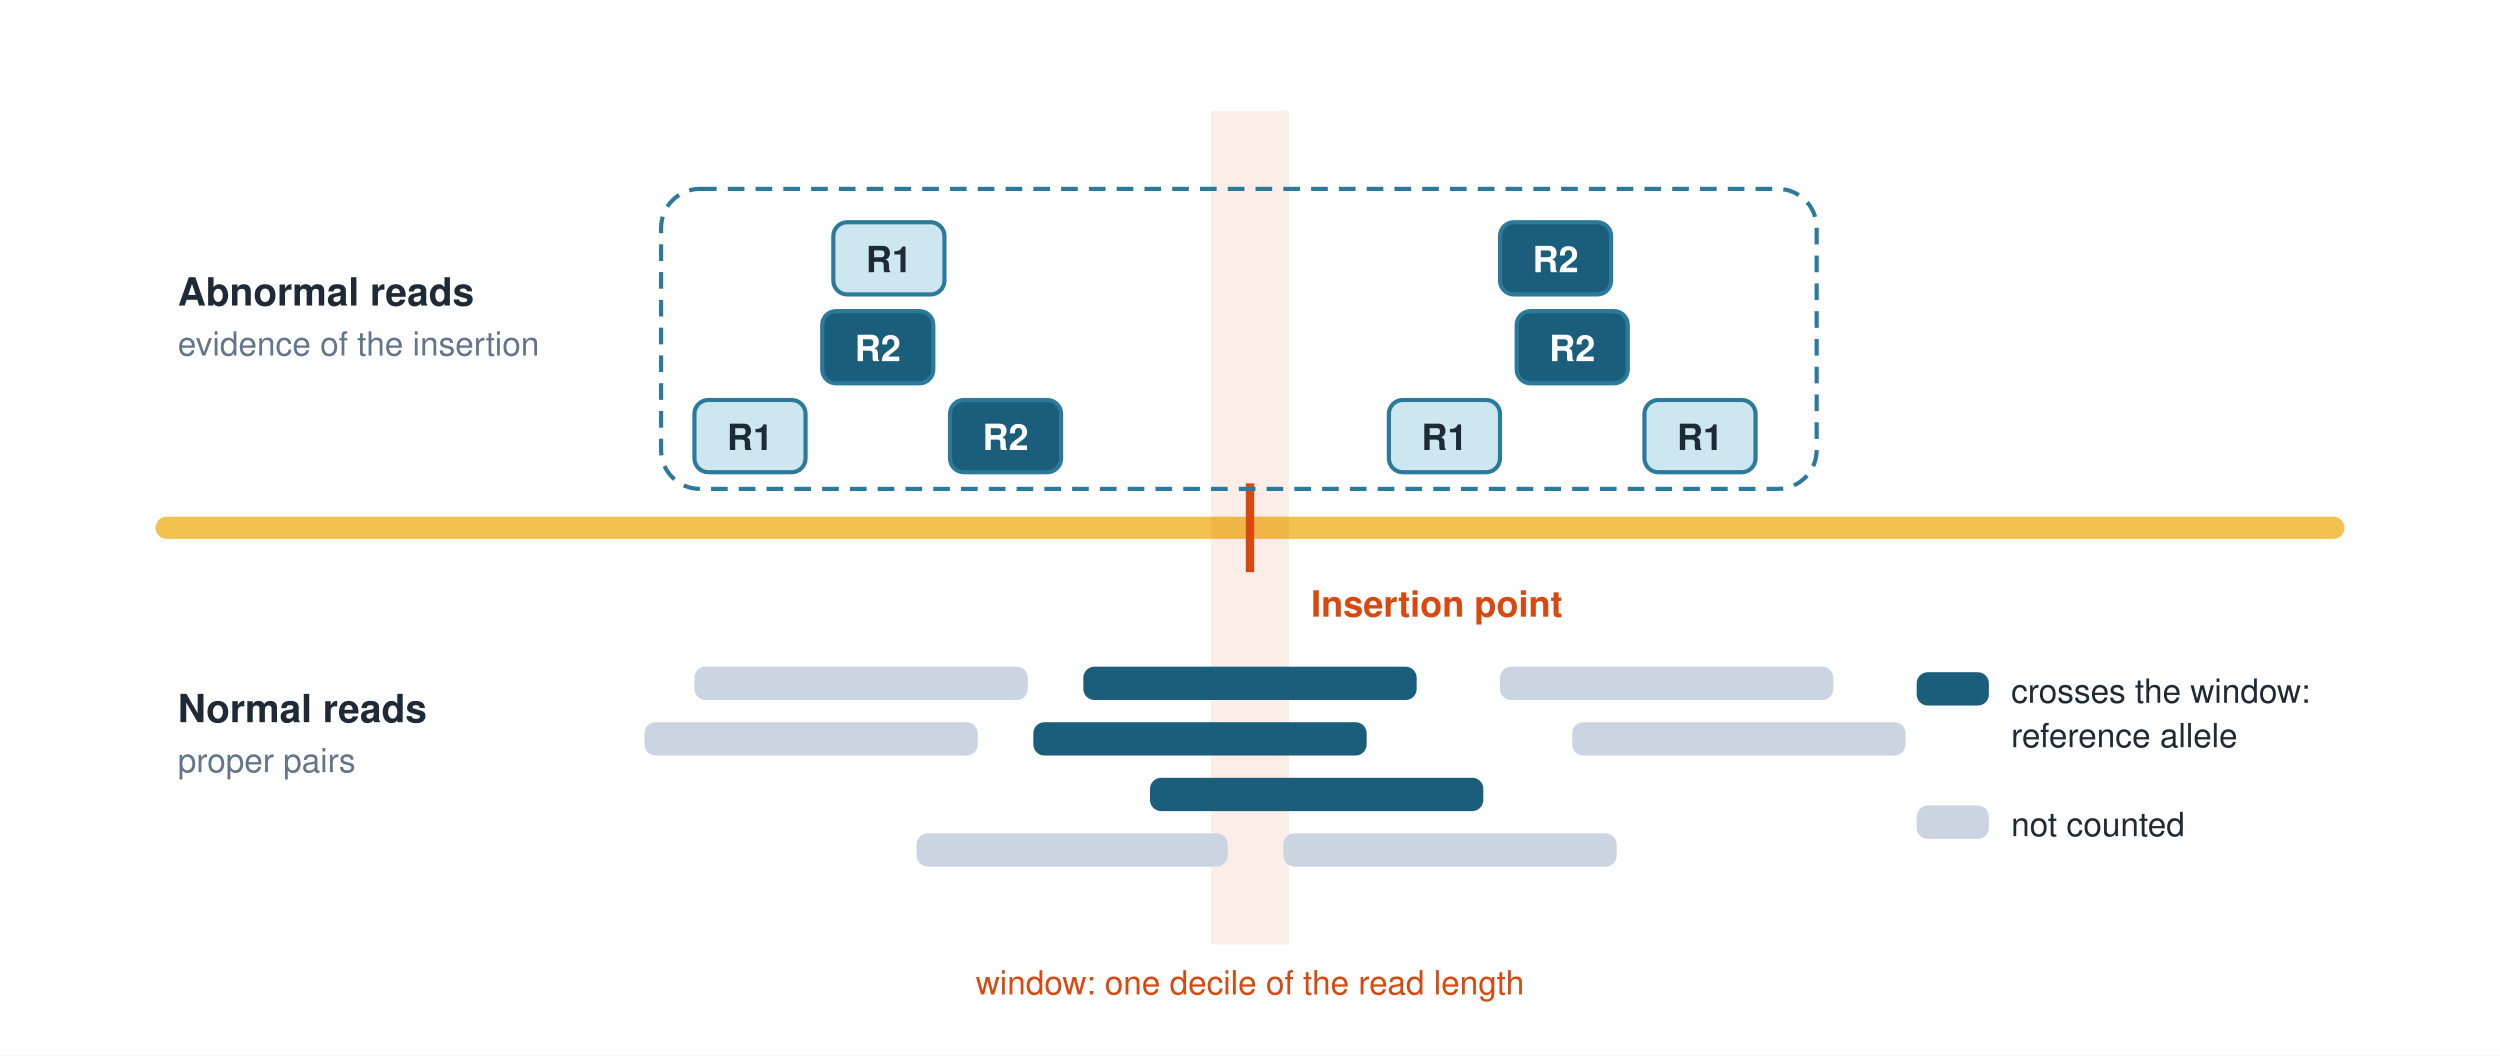
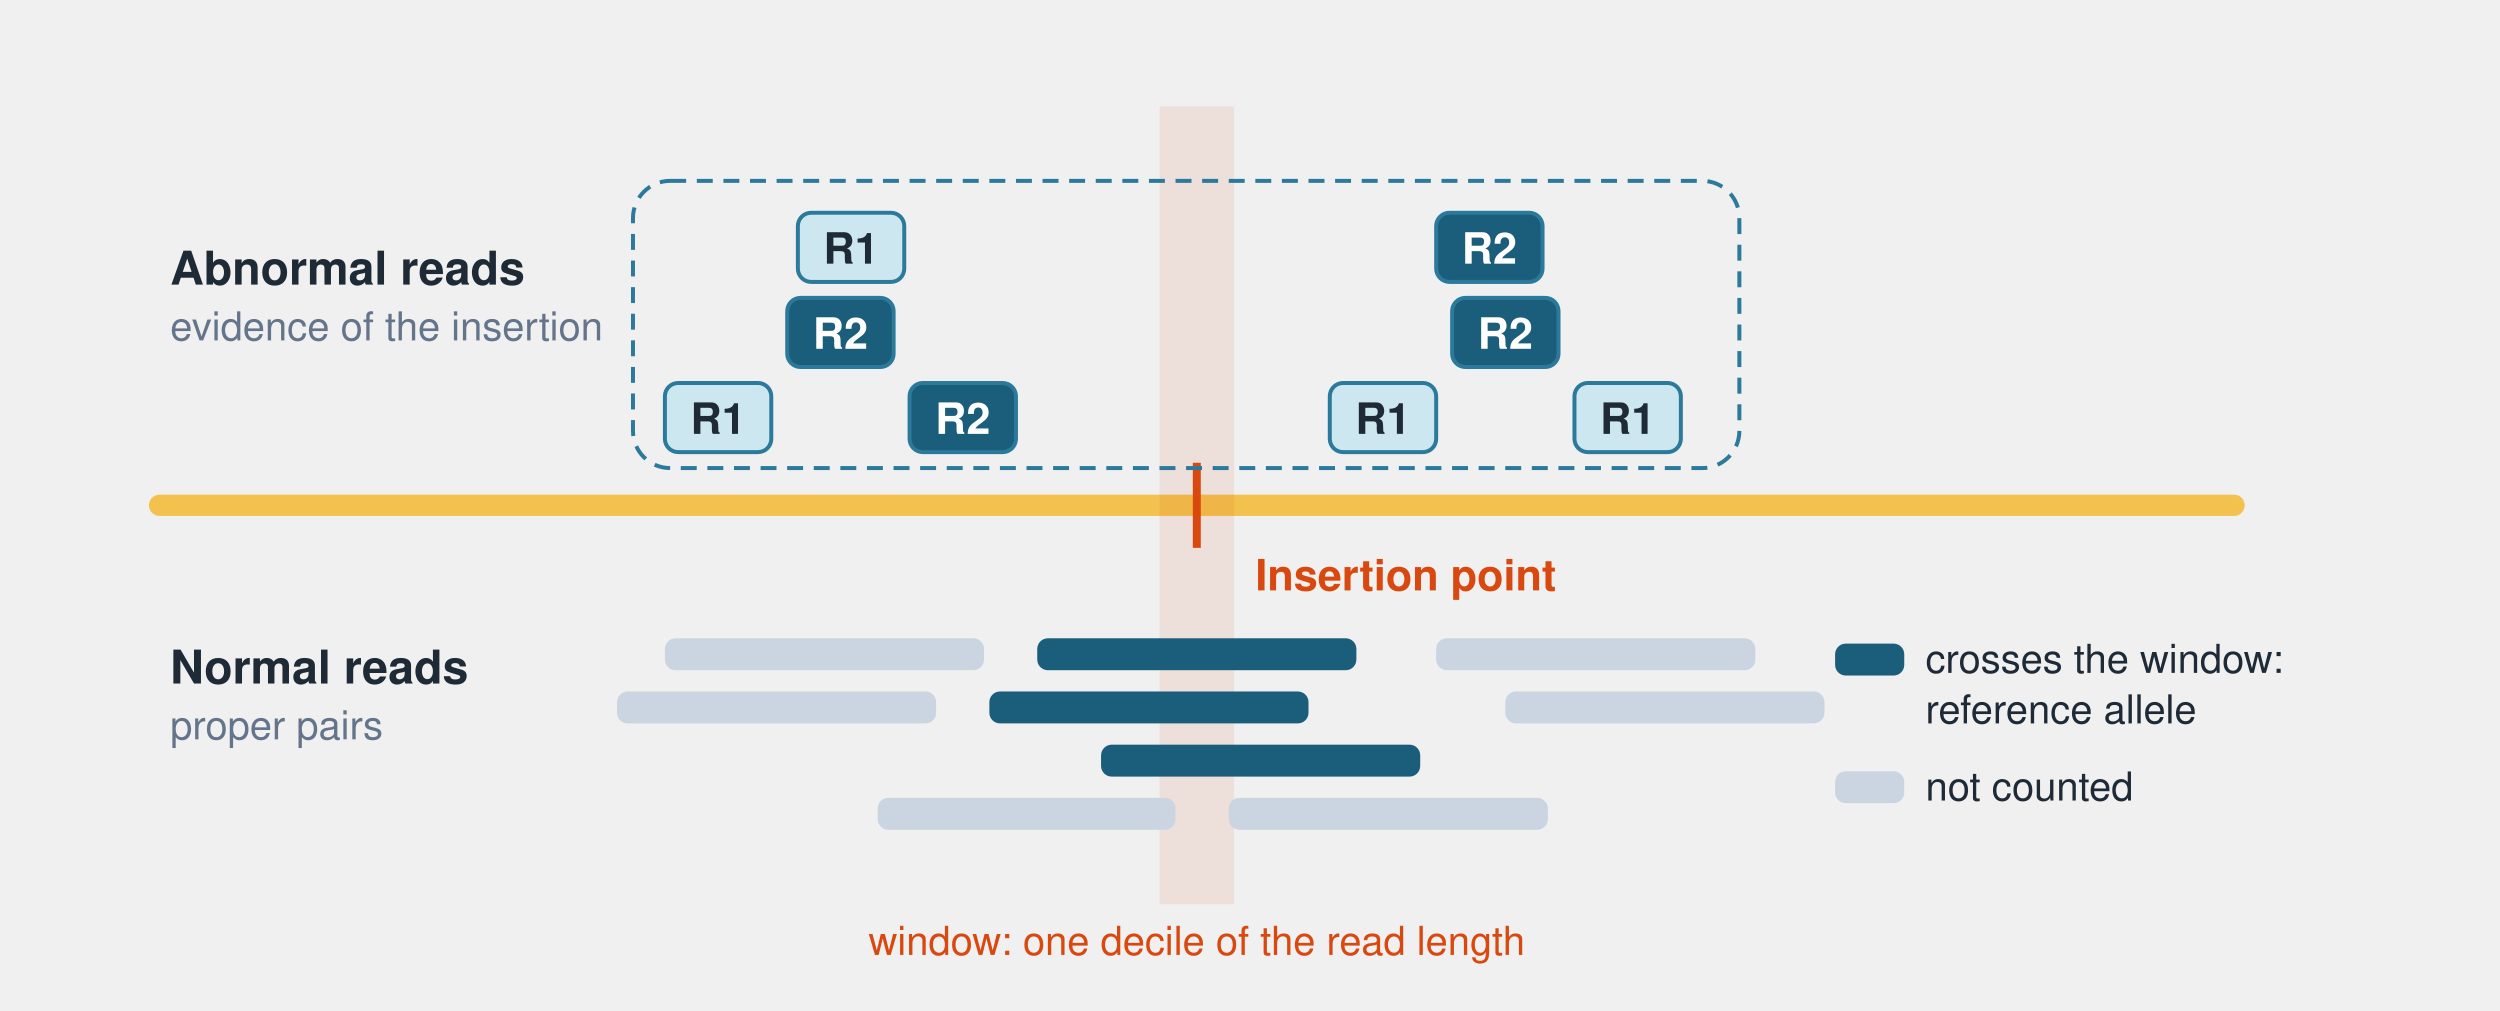
- <svg xmlns="http://www.w3.org/2000/svg" width="900" height="380" viewBox="0 0 900 380" font-family="Helvetica, Arial, sans-serif">
+ <svg xmlns="http://www.w3.org/2000/svg" width="940" height="380" viewBox="0 0 940 380" font-family="Helvetica, Arial, sans-serif">
  <defs />
-   <rect width="900" height="380" fill="#FFFFFF" />
  <line x1="60" y1="190" x2="840" y2="190" stroke="#F2C14E" stroke-width="8" stroke-linecap="round" />
  <rect x="436" y="40" width="28" height="300" rx="0" fill="#D9480F" fill-opacity="0.1" />
  <line x1="450" y1="174" x2="450" y2="206" stroke="#D9480F" stroke-width="3" stroke-linecap="butt" />
-   <text x="472" y="222" font-size="13" fill="#D9480F" text-anchor="start" font-weight="bold">Insertion point</text>
+   <text x="472" y="222" font-size="16.25" fill="#D9480F" text-anchor="start" font-weight="bold">Insertion point</text>
  <rect x="250" y="144" width="40" height="26" rx="5" fill="#CDE7F0" stroke="#2B7A9B" stroke-width="1.5" />
-   <text x="270" y="162" font-size="13" fill="#1F2A37" text-anchor="middle" font-weight="bold">R1</text>
+   <text x="270" y="163.137" font-size="16.25" fill="#1F2A37" text-anchor="middle" font-weight="bold">R1</text>
  <rect x="296" y="112" width="40" height="26" rx="5" fill="#1B5E7B" stroke="#2B7A9B" stroke-width="1.5" />
-   <text x="316" y="130" font-size="13" fill="#FFFFFF" text-anchor="middle" font-weight="bold">R2</text>
+   <text x="316" y="131.137" font-size="16.25" fill="#FFFFFF" text-anchor="middle" font-weight="bold">R2</text>
  <rect x="342" y="144" width="40" height="26" rx="5" fill="#1B5E7B" stroke="#2B7A9B" stroke-width="1.5" />
-   <text x="362" y="162" font-size="13" fill="#FFFFFF" text-anchor="middle" font-weight="bold">R2</text>
+   <text x="362" y="163.137" font-size="16.25" fill="#FFFFFF" text-anchor="middle" font-weight="bold">R2</text>
  <rect x="300" y="80" width="40" height="26" rx="5" fill="#CDE7F0" stroke="#2B7A9B" stroke-width="1.5" />
-   <text x="320" y="98" font-size="13" fill="#1F2A37" text-anchor="middle" font-weight="bold">R1</text>
+   <text x="320" y="99.138" font-size="16.25" fill="#1F2A37" text-anchor="middle" font-weight="bold">R1</text>
  <rect x="500" y="144" width="40" height="26" rx="5" fill="#CDE7F0" stroke="#2B7A9B" stroke-width="1.5" />
-   <text x="520" y="162" font-size="13" fill="#1F2A37" text-anchor="middle" font-weight="bold">R1</text>
+   <text x="520" y="163.137" font-size="16.25" fill="#1F2A37" text-anchor="middle" font-weight="bold">R1</text>
  <rect x="546" y="112" width="40" height="26" rx="5" fill="#1B5E7B" stroke="#2B7A9B" stroke-width="1.5" />
-   <text x="566" y="130" font-size="13" fill="#FFFFFF" text-anchor="middle" font-weight="bold">R2</text>
+   <text x="566" y="131.137" font-size="16.25" fill="#FFFFFF" text-anchor="middle" font-weight="bold">R2</text>
  <rect x="592" y="144" width="40" height="26" rx="5" fill="#CDE7F0" stroke="#2B7A9B" stroke-width="1.5" />
-   <text x="612" y="162" font-size="13" fill="#1F2A37" text-anchor="middle" font-weight="bold">R1</text>
+   <text x="612" y="163.137" font-size="16.25" fill="#1F2A37" text-anchor="middle" font-weight="bold">R1</text>
  <rect x="540" y="80" width="40" height="26" rx="5" fill="#1B5E7B" stroke="#2B7A9B" stroke-width="1.5" />
-   <text x="560" y="98" font-size="13" fill="#FFFFFF" text-anchor="middle" font-weight="bold">R2</text>
+   <text x="560" y="99.138" font-size="16.25" fill="#FFFFFF" text-anchor="middle" font-weight="bold">R2</text>
  <rect x="238" y="68" width="416" height="108" rx="14" fill="none" stroke="#2B7A9B" stroke-width="1.5" stroke-dasharray="6,4" />
-   <text x="64" y="110" font-size="14" fill="#1F2A37" text-anchor="start" font-weight="bold">Abnormal reads</text>
-   <text x="64" y="128" font-size="12" fill="#64748B" text-anchor="start">evidence of the insertion</text>
+   <text x="64" y="107" font-size="17.5" fill="#1F2A37" text-anchor="start" font-weight="bold">Abnormal reads</text>
+   <text x="64" y="128" font-size="15" fill="#64748B" text-anchor="start">evidence of the insertion</text>
  <rect x="390" y="240" width="120" height="12" rx="4" fill="#1B5E7B" />
  <rect x="372" y="260" width="120" height="12" rx="4" fill="#1B5E7B" />
  <rect x="414" y="280" width="120" height="12" rx="4" fill="#1B5E7B" />
  <rect x="250" y="240" width="120" height="12" rx="4" fill="#CBD5E1" />
  <rect x="232" y="260" width="120" height="12" rx="4" fill="#CBD5E1" />
  <rect x="330" y="300" width="112" height="12" rx="4" fill="#CBD5E1" />
  <rect x="540" y="240" width="120" height="12" rx="4" fill="#CBD5E1" />
  <rect x="462" y="300" width="120" height="12" rx="4" fill="#CBD5E1" />
  <rect x="566" y="260" width="120" height="12" rx="4" fill="#CBD5E1" />
-   <text x="64" y="260" font-size="14" fill="#1F2A37" text-anchor="start" font-weight="bold">Normal reads</text>
-   <text x="64" y="278" font-size="12" fill="#64748B" text-anchor="start">proper pairs</text>
+   <text x="64" y="257" font-size="17.5" fill="#1F2A37" text-anchor="start" font-weight="bold">Normal reads</text>
+   <text x="64" y="278" font-size="15" fill="#64748B" text-anchor="start">proper pairs</text>
  <rect x="690" y="242" width="26" height="12" rx="4" fill="#1B5E7B" />
-   <text x="724" y="253" font-size="12" fill="#1F2A37" text-anchor="start">crosses the window:</text>
-   <text x="724" y="269" font-size="12" fill="#1F2A37" text-anchor="start">reference allele</text>
+   <text x="724" y="253" font-size="15" fill="#1F2A37" text-anchor="start">crosses the window:</text>
+   <text x="724" y="272" font-size="15" fill="#1F2A37" text-anchor="start">reference allele</text>
  <rect x="690" y="290" width="26" height="12" rx="4" fill="#CBD5E1" />
-   <text x="724" y="301" font-size="12" fill="#1F2A37" text-anchor="start">not counted</text>
-   <text x="450" y="358" font-size="12" fill="#D9480F" text-anchor="middle">window: one decile of the read length</text>
+   <text x="724" y="301" font-size="15" fill="#1F2A37" text-anchor="start">not counted</text>
+   <text x="450" y="359.05" font-size="15" fill="#D9480F" text-anchor="middle">window: one decile of the read length</text>
</svg>
